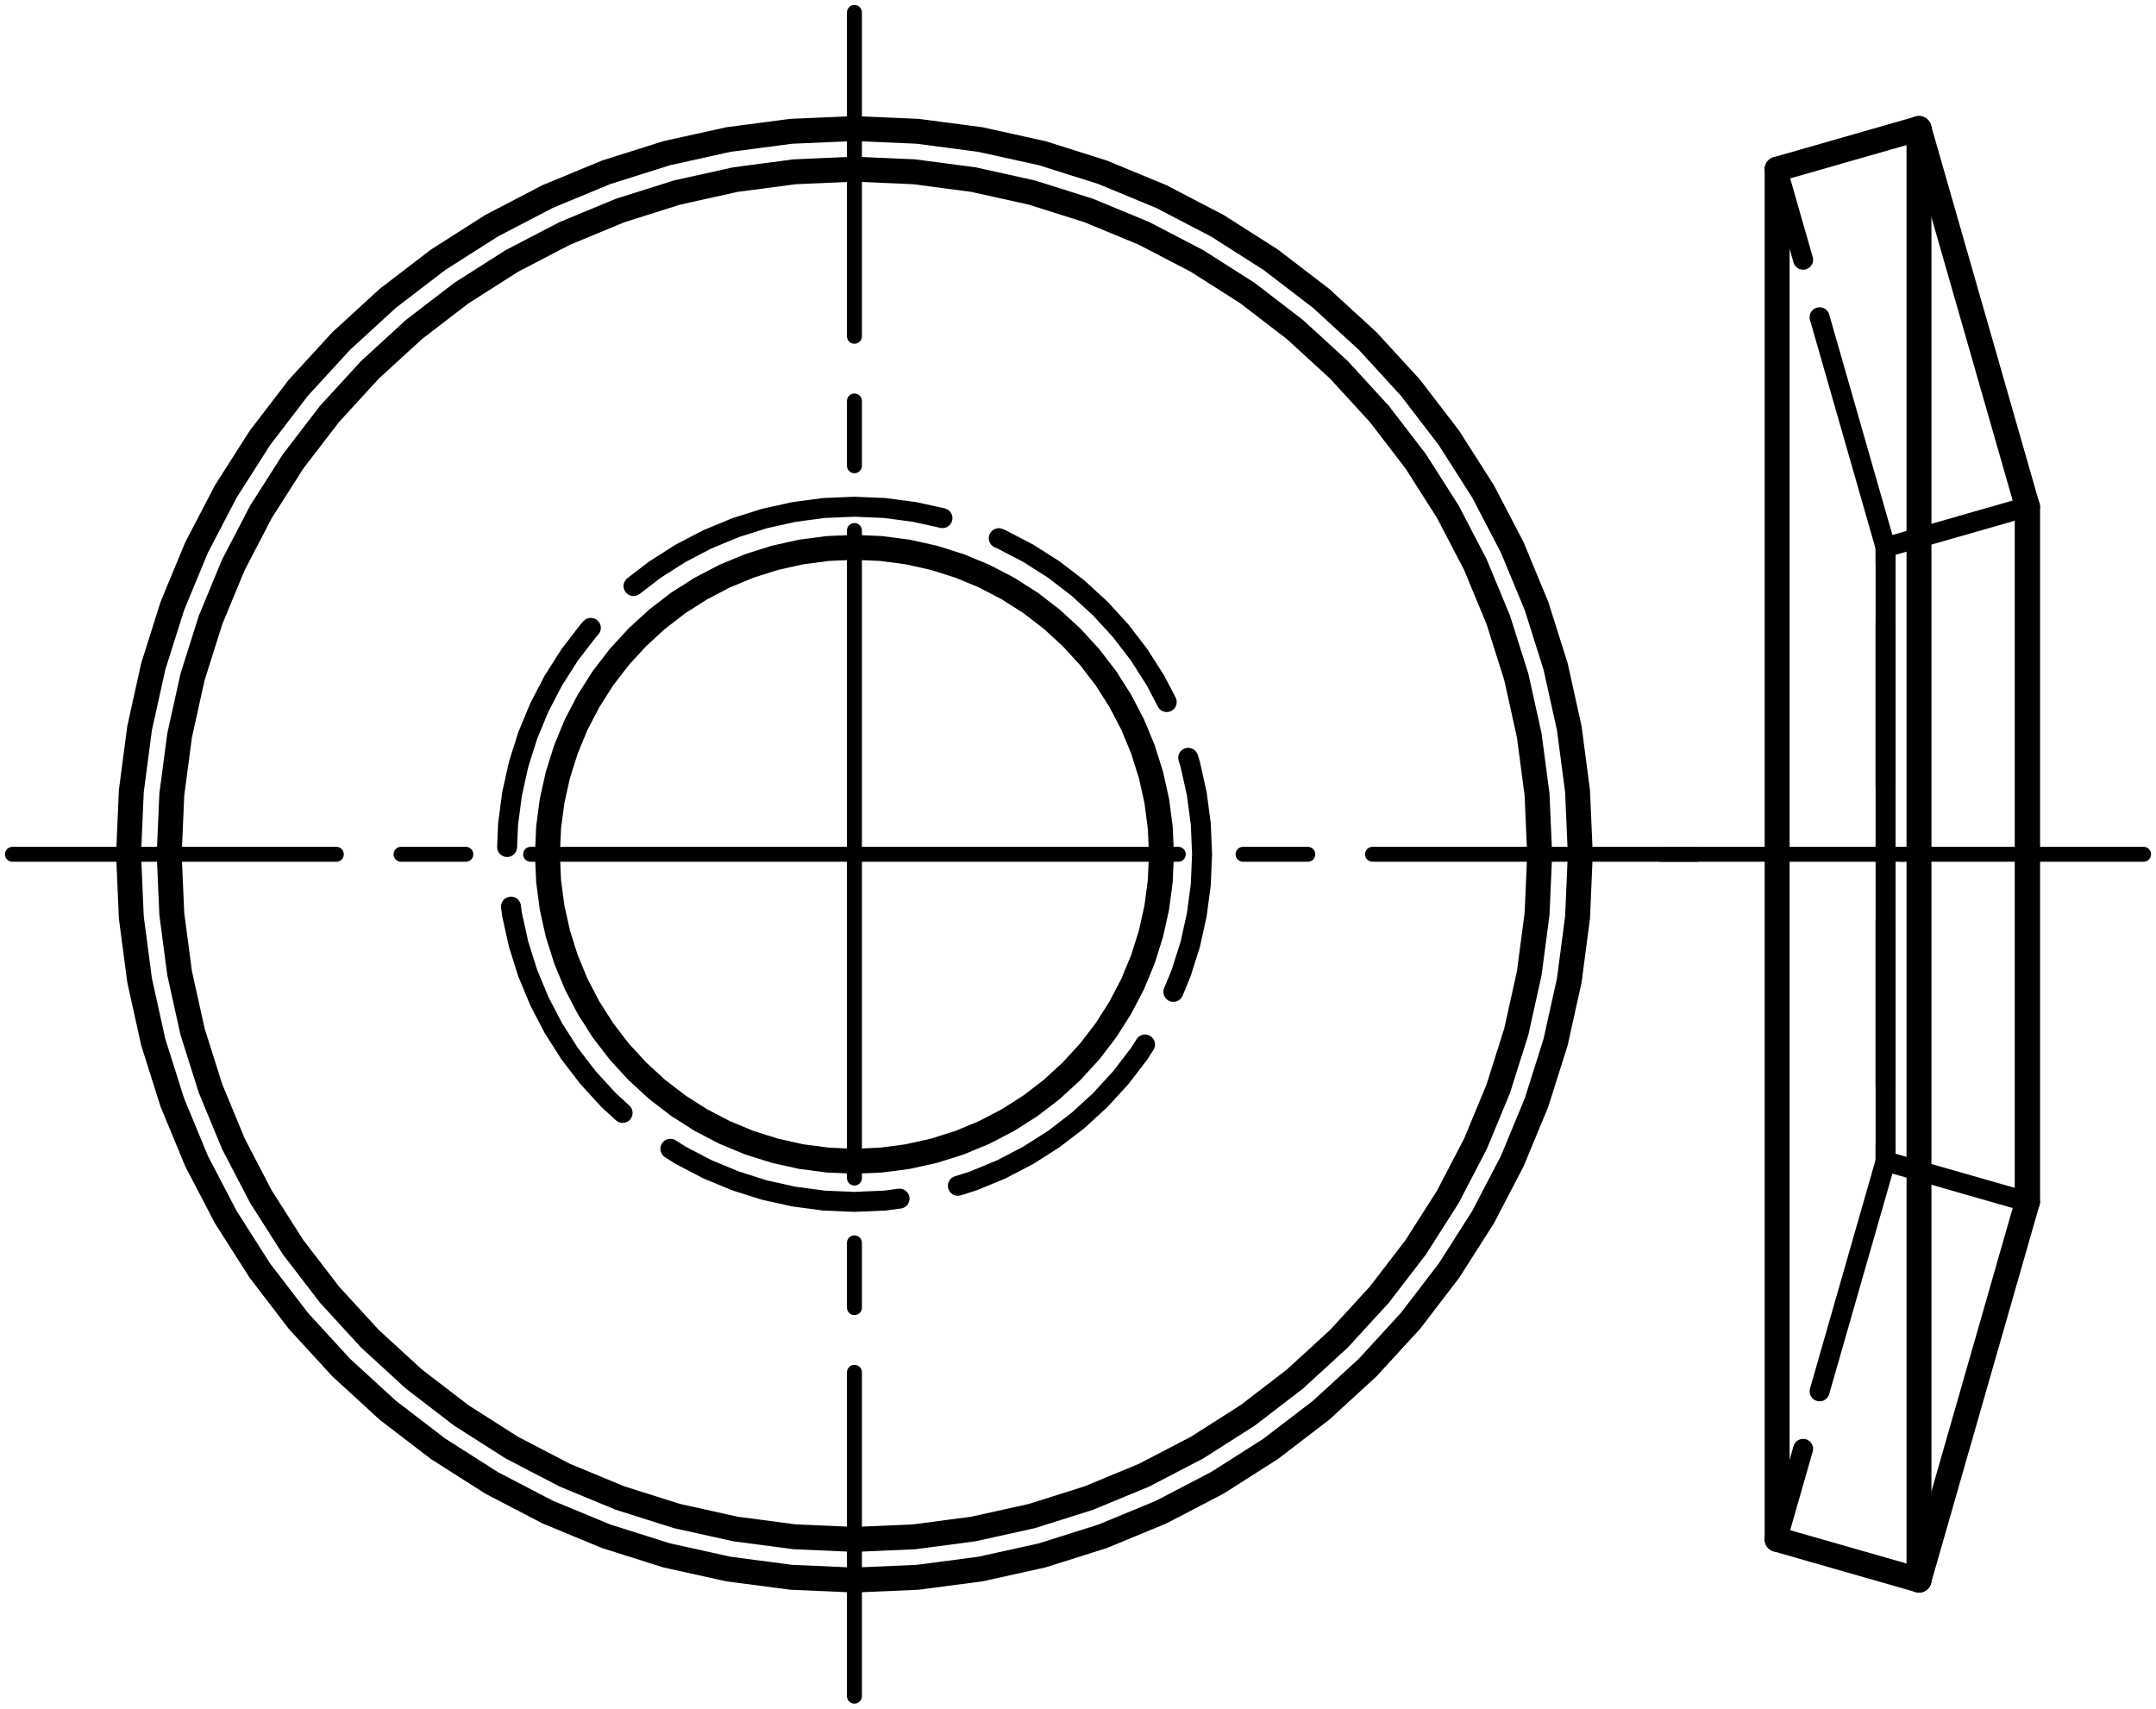
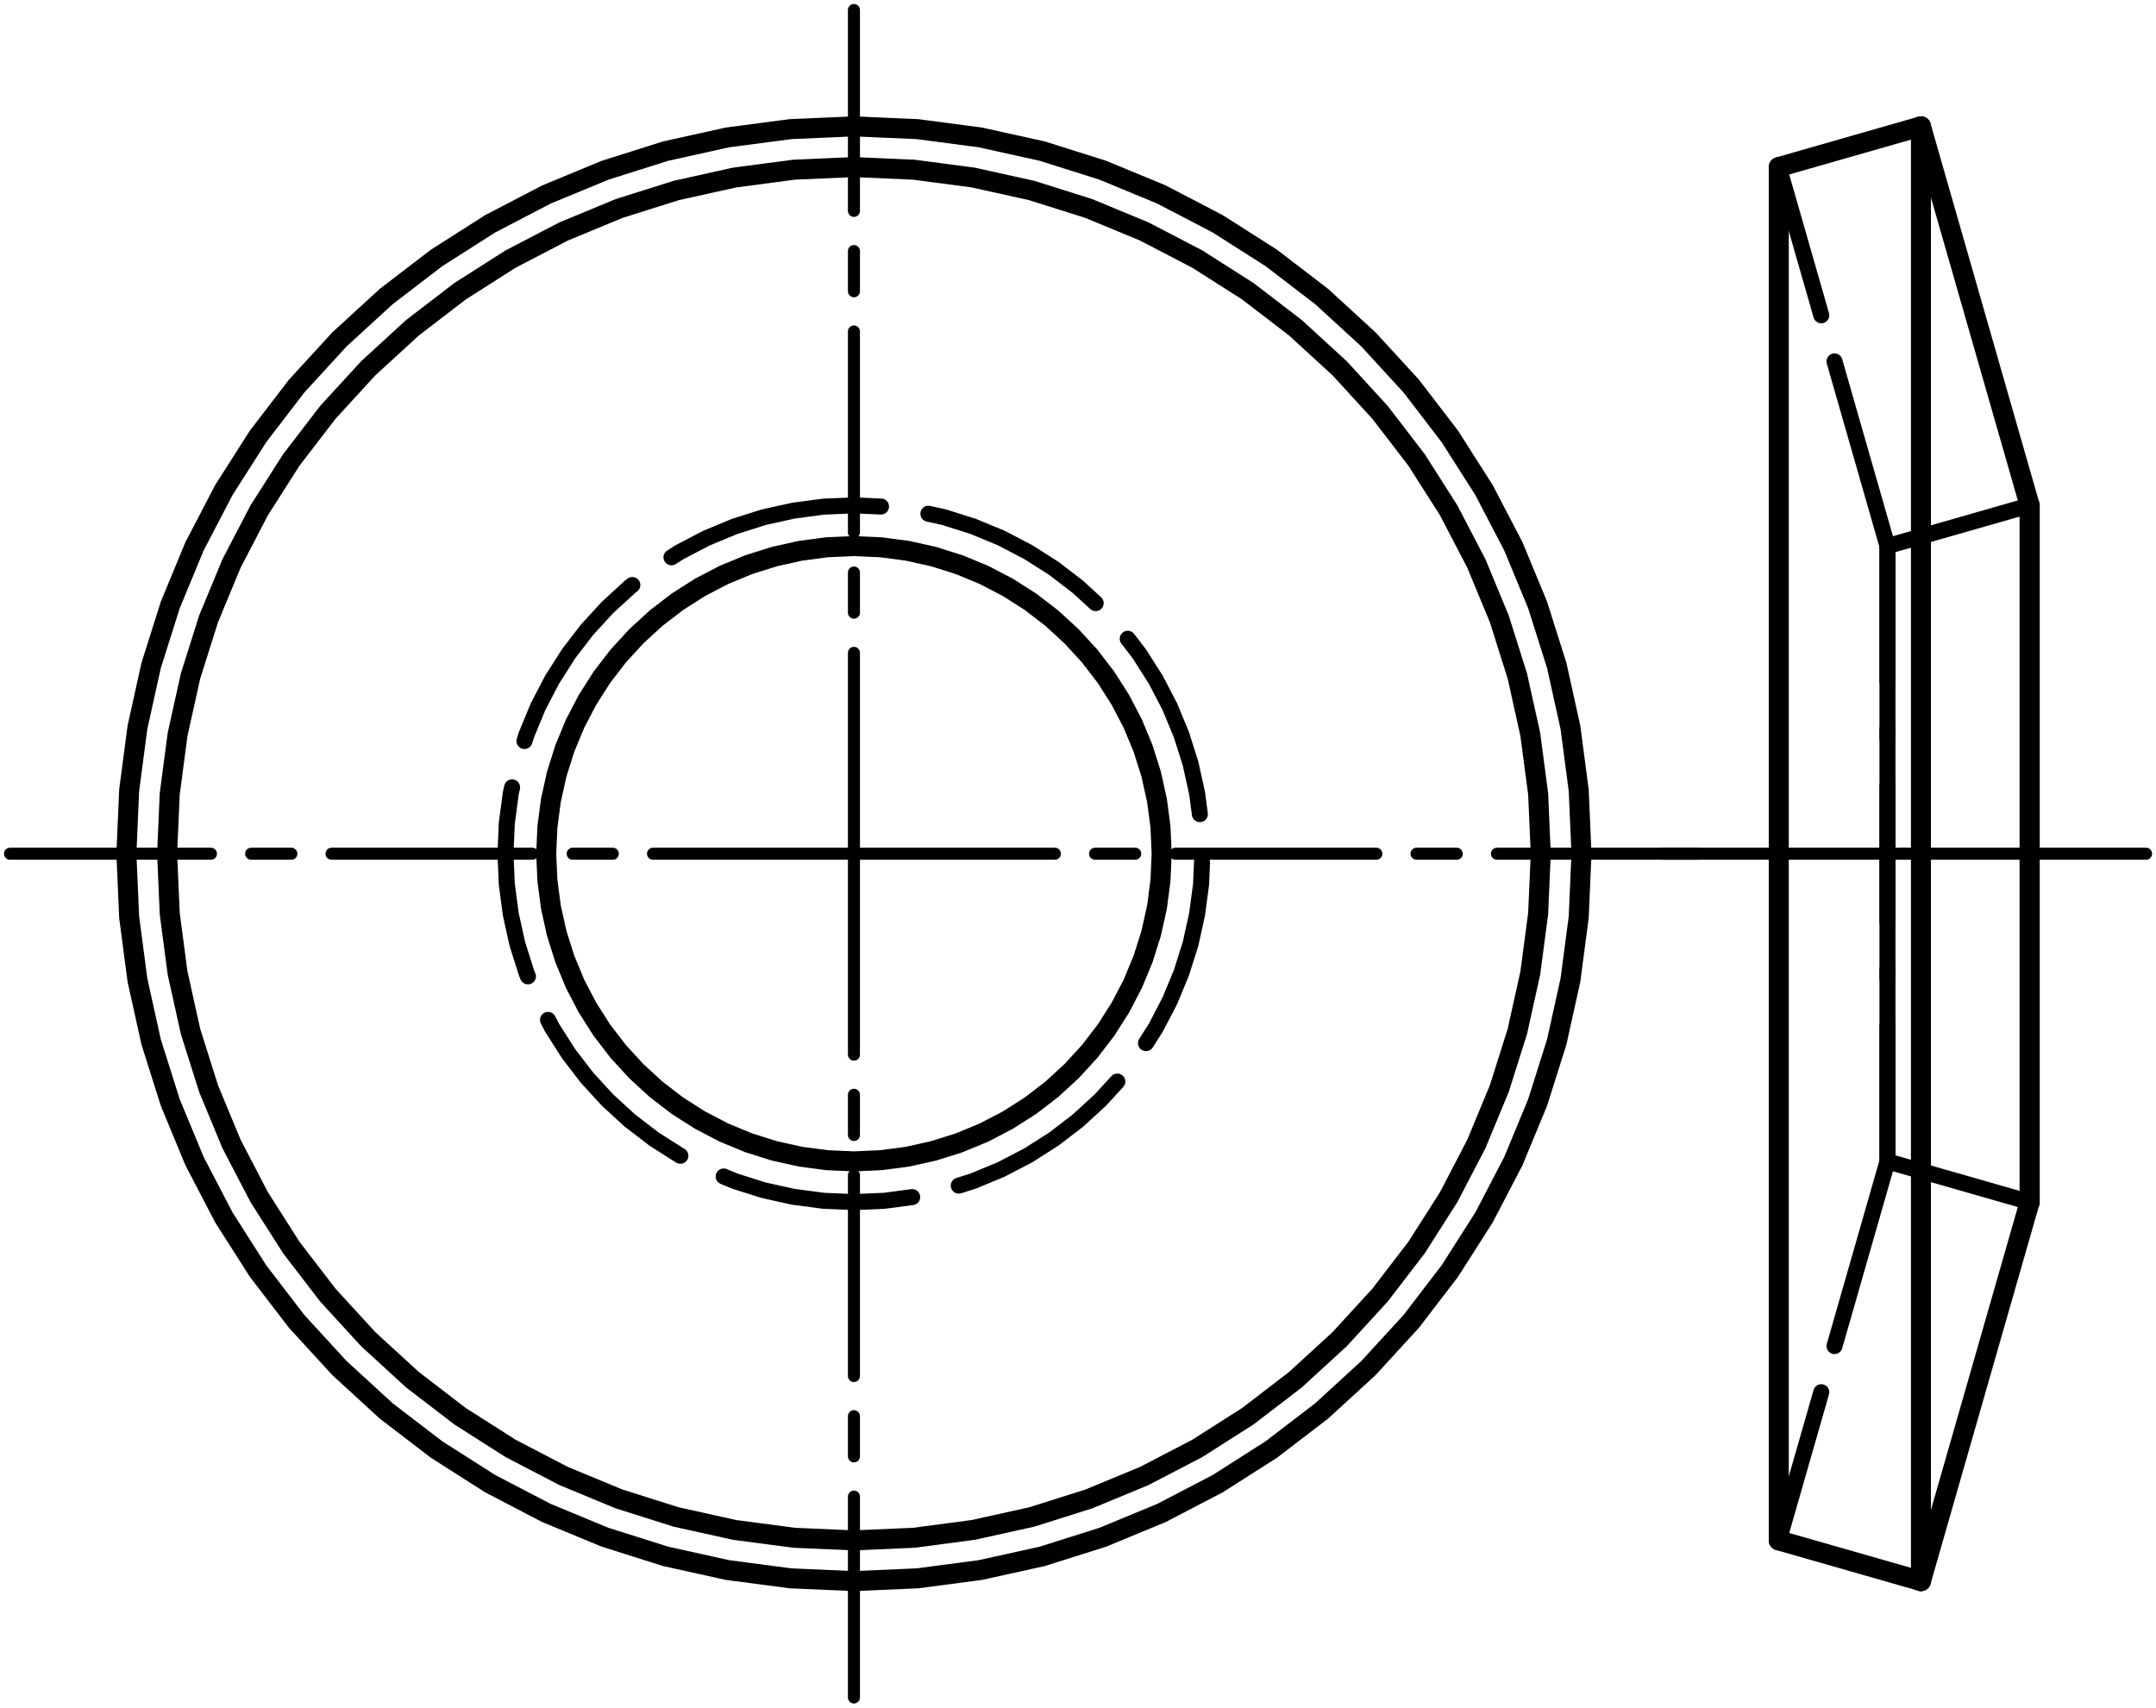
- <svg xmlns="http://www.w3.org/2000/svg" width="43.835mm" height="34.744mm" viewBox="-17.372 -17.372 43.835 34.744" version="1.1">
+ <svg xmlns="http://www.w3.org/2000/svg" width="43.734mm" height="34.643mm" viewBox="-17.322 -17.322 43.734 34.643" version="1.1">
  <g transform="scale(1,-1)" stroke-linecap="round">
-     <g fill="none" stroke="rgb(0,0,0)" stroke-width="0.507" id="Visible">
+     <g fill="none" stroke="rgb(0,0,0)" stroke-width="0.406" id="Visible">
      <path d="M 0.0,6.242 L -0.544,6.218 L -1.084,6.147 L -1.615,6.029 L -2.135,5.865 L -2.638,5.657 L -3.121,5.405 L -3.58,5.113 L -4.012,4.781 L -4.413,4.413 L -4.781,4.012 L -5.113,3.58 L -5.405,3.121 L -5.657,2.638 L -5.865,2.135 L -6.029,1.615 L -6.147,1.084 L -6.218,0.544 L -6.242,-0.0 L -6.218,-0.544 L -6.147,-1.084 L -6.029,-1.615 L -5.865,-2.135 L -5.657,-2.638 L -5.405,-3.121 L -5.113,-3.58 L -4.781,-4.012 L -4.413,-4.413 L -4.012,-4.781 L -3.58,-5.113 L -3.121,-5.405 L -2.638,-5.657 L -2.135,-5.865 L -1.615,-6.029 L -1.084,-6.147 L -0.544,-6.218 L -0.0,-6.242 L 0.544,-6.218 L 1.084,-6.147 L 1.615,-6.029 L 2.135,-5.865 L 2.638,-5.657 L 3.121,-5.405 L 3.58,-5.113 L 4.012,-4.781 L 4.413,-4.413 L 4.781,-4.012 L 5.113,-3.58 L 5.405,-3.121 L 5.657,-2.638 L 5.865,-2.135 L 6.029,-1.615 L 6.147,-1.084 L 6.218,-0.544 L 6.242,0.0 L 6.218,0.544 L 6.147,1.084 L 6.029,1.615 L 5.865,2.135 L 5.657,2.638 L 5.405,3.121 L 5.113,3.58 L 4.781,4.012 L 4.413,4.413 L 4.012,4.781 L 3.58,5.113 L 3.121,5.405 L 2.638,5.657 L 2.135,5.865 L 1.615,6.029 L 1.084,6.147 L 0.544,6.218 L 0.0,6.242" />
      <path d="M 0.0,14.758 L -1.286,14.702 L -2.563,14.534 L -3.82,14.256 L -5.048,13.868 L -6.237,13.376 L -7.379,12.781 L -8.465,12.089 L -9.487,11.306 L -10.436,10.436 L -11.306,9.487 L -12.089,8.465 L -12.781,7.379 L -13.376,6.237 L -13.868,5.048 L -14.256,3.82 L -14.534,2.563 L -14.702,1.286 L -14.758,0.0 L -14.702,-1.286 L -14.534,-2.563 L -14.256,-3.82 L -13.868,-5.048 L -13.376,-6.237 L -12.781,-7.379 L -12.089,-8.465 L -11.306,-9.487 L -10.436,-10.436 L -9.487,-11.306 L -8.465,-12.089 L -7.379,-12.781 L -6.237,-13.376 L -5.048,-13.868 L -3.82,-14.256 L -2.563,-14.534 L -1.286,-14.702 L -0.0,-14.758 L 1.286,-14.702 L 2.563,-14.534 L 3.82,-14.256 L 5.048,-13.868 L 6.237,-13.376 L 7.379,-12.781 L 8.465,-12.089 L 9.487,-11.306 L 10.436,-10.436 L 11.306,-9.487 L 12.089,-8.465 L 12.781,-7.379 L 13.376,-6.237 L 13.868,-5.048 L 14.256,-3.82 L 14.534,-2.563 L 14.702,-1.286 L 14.758,-0.0 L 14.702,1.286 L 14.534,2.563 L 14.256,3.82 L 13.868,5.048 L 13.376,6.237 L 12.781,7.379 L 12.089,8.465 L 11.306,9.487 L 10.436,10.436 L 9.487,11.306 L 8.465,12.089 L 7.379,12.781 L 6.237,13.376 L 5.048,13.868 L 3.82,14.256 L 2.563,14.534 L 1.286,14.702 L 0.0,14.758" />
      <path d="M 0.0,13.932 L -1.214,13.879 L -2.419,13.72 L -3.606,13.457 L -4.765,13.091 L -5.888,12.626 L -6.966,12.065 L -7.991,11.412 L -8.955,10.672 L -9.851,9.851 L -10.672,8.955 L -11.412,7.991 L -12.065,6.966 L -12.626,5.888 L -13.091,4.765 L -13.457,3.606 L -13.72,2.419 L -13.879,1.214 L -13.932,-0.0 L -13.879,-1.214 L -13.72,-2.419 L -13.457,-3.606 L -13.091,-4.765 L -12.626,-5.888 L -12.065,-6.966 L -11.412,-7.991 L -10.672,-8.955 L -9.851,-9.851 L -8.955,-10.672 L -7.991,-11.412 L -6.966,-12.065 L -5.888,-12.626 L -4.765,-13.091 L -3.606,-13.457 L -2.419,-13.72 L -1.214,-13.879 L 0.0,-13.932 L 1.214,-13.879 L 2.419,-13.72 L 3.606,-13.457 L 4.765,-13.091 L 5.888,-12.626 L 6.966,-12.065 L 7.991,-11.412 L 8.955,-10.672 L 9.851,-9.851 L 10.672,-8.955 L 11.412,-7.991 L 12.065,-6.966 L 12.626,-5.888 L 13.091,-4.765 L 13.457,-3.606 L 13.72,-2.419 L 13.879,-1.214 L 13.932,0.0 L 13.879,1.214 L 13.72,2.419 L 13.457,3.606 L 13.091,4.765 L 12.626,5.888 L 12.065,6.966 L 11.412,7.991 L 10.672,8.955 L 9.851,9.851 L 8.955,10.672 L 7.991,11.412 L 6.966,12.065 L 5.888,12.626 L 4.765,13.091 L 3.606,13.457 L 2.419,13.72 L 1.214,13.879 L -0.0,13.932" />
      <line x1="23.849" y1="7.068" x2="23.849" y2="-7.068" />
      <line x1="23.849" y1="-7.068" x2="23.849" y2="7.068" />
      <line x1="21.644" y1="-14.758" x2="21.644" y2="14.758" />
      <line x1="18.76" y1="-13.932" x2="18.76" y2="13.932" />
      <line x1="23.849" y1="7.068" x2="21.644" y2="14.758" />
      <line x1="23.849" y1="-7.068" x2="21.644" y2="-14.758" />
      <line x1="18.76" y1="13.932" x2="21.644" y2="14.758" />
      <line x1="18.76" y1="-13.932" x2="21.644" y2="-14.758" />
    </g>
-     <g fill="none" stroke="rgb(0,0,0)" stroke-width="0.406" id="Hidden" stroke-dasharray="4.867 1.217">
+     <g fill="none" stroke="rgb(0,0,0)" stroke-width="0.325" id="Hidden" stroke-dasharray="3.898 0.974">
      <path d="M 0.0,7.068 L -0.616,7.042 L -1.227,6.961 L -1.829,6.828 L -2.417,6.642 L -2.987,6.406 L -3.534,6.121 L -4.054,5.79 L -4.543,5.415 L -4.998,4.998 L -5.415,4.543 L -5.79,4.054 L -6.121,3.534 L -6.406,2.987 L -6.642,2.417 L -6.828,1.829 L -6.961,1.227 L -7.042,0.616 L -7.068,0.0 L -7.042,-0.616 L -6.961,-1.227 L -6.828,-1.829 L -6.642,-2.417 L -6.406,-2.987 L -6.121,-3.534 L -5.79,-4.054 L -5.415,-4.543 L -4.998,-4.998 L -4.543,-5.415 L -4.054,-5.79 L -3.534,-6.121 L -2.987,-6.406 L -2.417,-6.642 L -1.829,-6.828 L -1.227,-6.961 L -0.616,-7.042 L -0.0,-7.068 L 0.616,-7.042 L 1.227,-6.961 L 1.829,-6.828 L 2.417,-6.642 L 2.987,-6.406 L 3.534,-6.121 L 4.054,-5.79 L 4.543,-5.415 L 4.998,-4.998 L 5.415,-4.543 L 5.79,-4.054 L 6.121,-3.534 L 6.406,-2.987 L 6.642,-2.417 L 6.828,-1.829 L 6.961,-1.227 L 7.042,-0.616 L 7.068,-0.0 L 7.042,0.616 L 6.961,1.227 L 6.828,1.829 L 6.642,2.417 L 6.406,2.987 L 6.121,3.534 L 5.79,4.054 L 5.415,4.543 L 4.998,4.998 L 4.543,5.415 L 4.054,5.79 L 3.534,6.121 L 2.987,6.406 L 2.417,6.642 L 1.829,6.828 L 1.227,6.961 L 0.616,7.042 L 0.0,7.068" />
      <line x1="20.965" y1="6.242" x2="20.965" y2="-6.242" />
      <line x1="20.965" y1="-6.242" x2="20.965" y2="6.242" />
      <line x1="21.644" y1="14.758" x2="21.644" y2="-14.758" />
      <line x1="18.76" y1="13.932" x2="18.76" y2="-13.932" />
      <line x1="20.965" y1="6.242" x2="23.849" y2="7.068" />
      <line x1="20.965" y1="-6.242" x2="23.849" y2="-7.068" />
      <line x1="20.965" y1="6.242" x2="18.76" y2="13.932" />
      <line x1="20.965" y1="-6.242" x2="18.76" y2="-13.932" />
    </g>
-     <g fill="none" stroke="rgb(0,0,0)" stroke-width="0.304" id="Center">
-       <line x1="0.0" y1="-0.0" x2="-6.584" y2="-0.0" />
-       <line x1="-7.901" y1="-0.0" x2="-9.218" y2="-0.0" />
-       <line x1="-10.534" y1="-0.0" x2="-17.119" y2="-0.0" />
-       <line x1="0.0" y1="-0.0" x2="6.584" y2="-0.0" />
-       <line x1="7.901" y1="-0.0" x2="9.218" y2="-0.0" />
-       <line x1="10.534" y1="-0.0" x2="17.119" y2="-0.0" />
-       <line x1="0.0" y1="-0.0" x2="0.0" y2="-6.584" />
-       <line x1="0.0" y1="-7.901" x2="0.0" y2="-9.218" />
-       <line x1="0.0" y1="-10.534" x2="0.0" y2="-17.119" />
-       <line x1="0.0" y1="-0.0" x2="0.0" y2="6.584" />
-       <line x1="0.0" y1="7.901" x2="0.0" y2="9.218" />
-       <line x1="0.0" y1="10.534" x2="0.0" y2="17.119" />
+     <g fill="none" stroke="rgb(0,0,0)" stroke-width="0.244" id="Center">
+       <line x1="0.0" y1="-0.0" x2="-4.076" y2="-0.0" />
+       <line x1="-4.891" y1="-0.0" x2="-5.706" y2="-0.0" />
+       <line x1="-6.521" y1="-0.0" x2="-10.597" y2="-0.0" />
+       <line x1="-11.412" y1="-0.0" x2="-12.228" y2="-0.0" />
+       <line x1="-13.043" y1="-0.0" x2="-17.119" y2="-0.0" />
+       <line x1="0.0" y1="-0.0" x2="4.076" y2="-0.0" />
+       <line x1="4.891" y1="-0.0" x2="5.706" y2="-0.0" />
+       <line x1="6.521" y1="-0.0" x2="10.597" y2="-0.0" />
+       <line x1="11.412" y1="-0.0" x2="12.228" y2="-0.0" />
+       <line x1="13.043" y1="-0.0" x2="17.119" y2="-0.0" />
+       <line x1="0.0" y1="-0.0" x2="0.0" y2="-4.076" />
+       <line x1="0.0" y1="-4.891" x2="0.0" y2="-5.706" />
+       <line x1="0.0" y1="-6.521" x2="0.0" y2="-10.597" />
+       <line x1="0.0" y1="-11.412" x2="0.0" y2="-12.228" />
+       <line x1="0.0" y1="-13.043" x2="0.0" y2="-17.119" />
+       <line x1="0.0" y1="-0.0" x2="0.0" y2="4.076" />
+       <line x1="0.0" y1="4.891" x2="0.0" y2="5.706" />
+       <line x1="0.0" y1="6.521" x2="0.0" y2="10.597" />
+       <line x1="0.0" y1="11.412" x2="0.0" y2="12.228" />
+       <line x1="0.0" y1="13.043" x2="0.0" y2="17.119" />
      <line x1="21.304" y1="-0.0" x2="16.399" y2="-0.0" />
      <line x1="21.304" y1="-0.0" x2="26.21" y2="-0.0" />
    </g>
  </g>
</svg>
